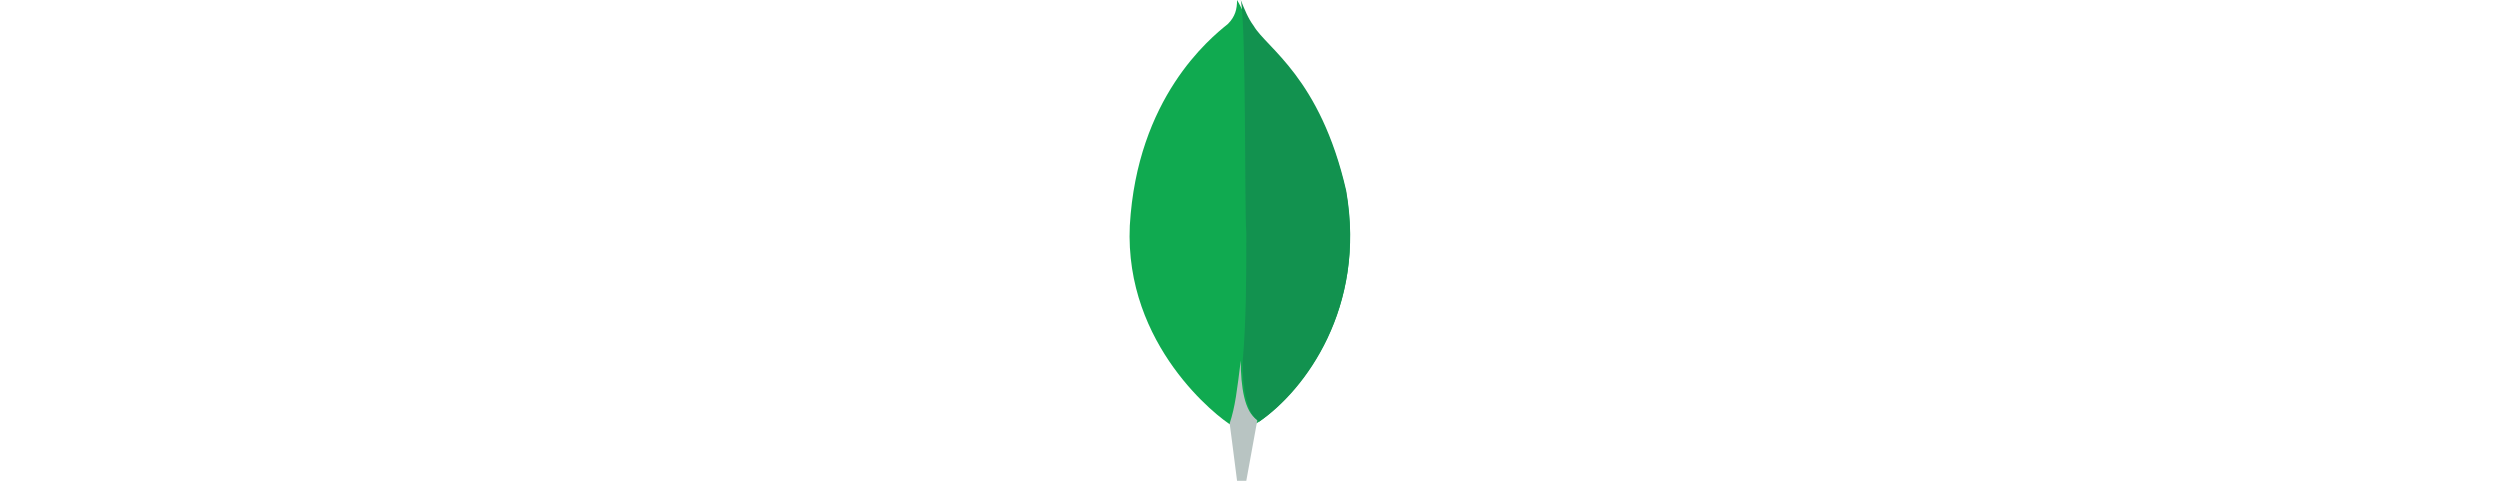
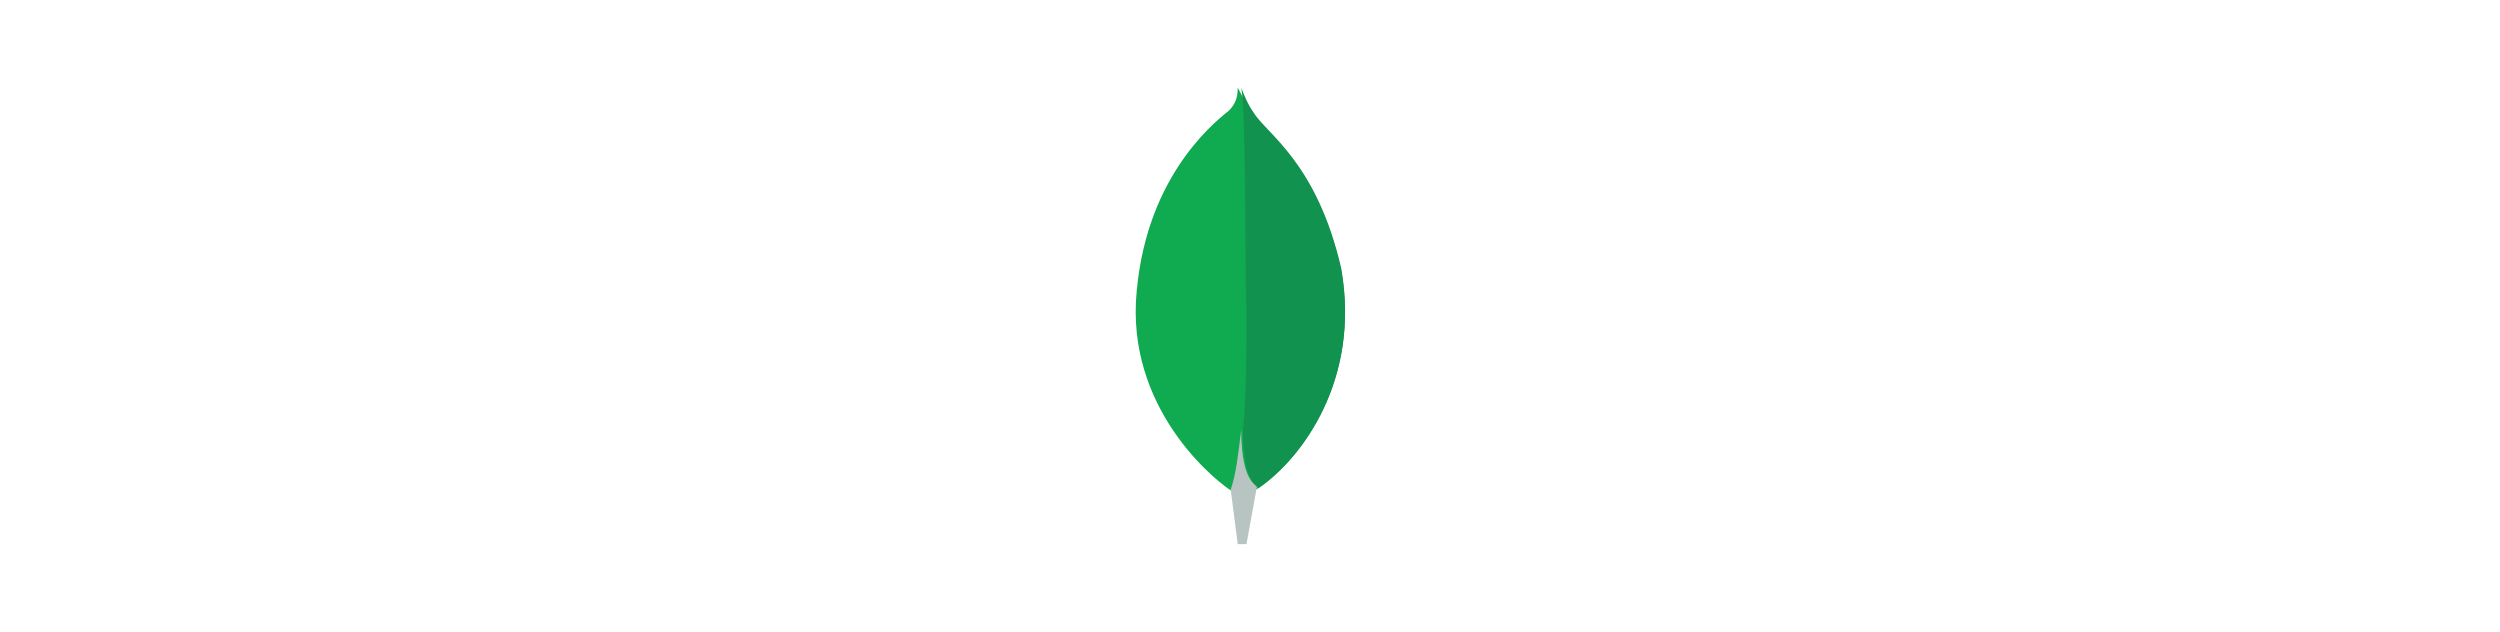
- <svg xmlns="http://www.w3.org/2000/svg" height="35" width="182" viewBox="0 0 13 26" version="1.1" style="margin: 0px 0px;">
+ <svg xmlns="http://www.w3.org/2000/svg" height="46" width="182" viewBox="0 -5 13 36" version="1.1" style="margin: 0px 0px;">
  <path d="M11.7 10.4C10.3 4.3 7.4 2.7 6.7 1.6 6.3 1.1 6.1 0.5 5.8 0 5.8 0.5 5.7 0.9 5.3 1.3 4.3 2.1 0.4 5.3 0 12.2-0.3 18.7 4.8 22.6 5.5 23 6 23.3 6.7 23 7 22.8 9.4 21.1 12.8 16.7 11.7 10.4" fill="#10AA50" />
  <path d="M6 19.5C5.8 21.1 5.7 22 5.4 22.9 5.4 22.9 5.6 24.4 5.8 26L6.3 26C6.5 24.9 6.7 23.8 6.9 22.7 6.2 22.3 6 20.9 6 19.5Z" fill="#B8C4C2" />
  <path d="M7 22.8L7 22.8C6.3 22.4 6.1 20.9 6.1 19.6 6.3 17.3 6.3 15 6.3 12.6 6.2 11.4 6.3 1.5 6 0 6.2 0.5 6.4 1 6.7 1.4 7.4 2.6 10.3 4.2 11.7 10.3 12.8 16.6 9.5 21.1 7 22.8Z" fill="#12924F" />
</svg>
